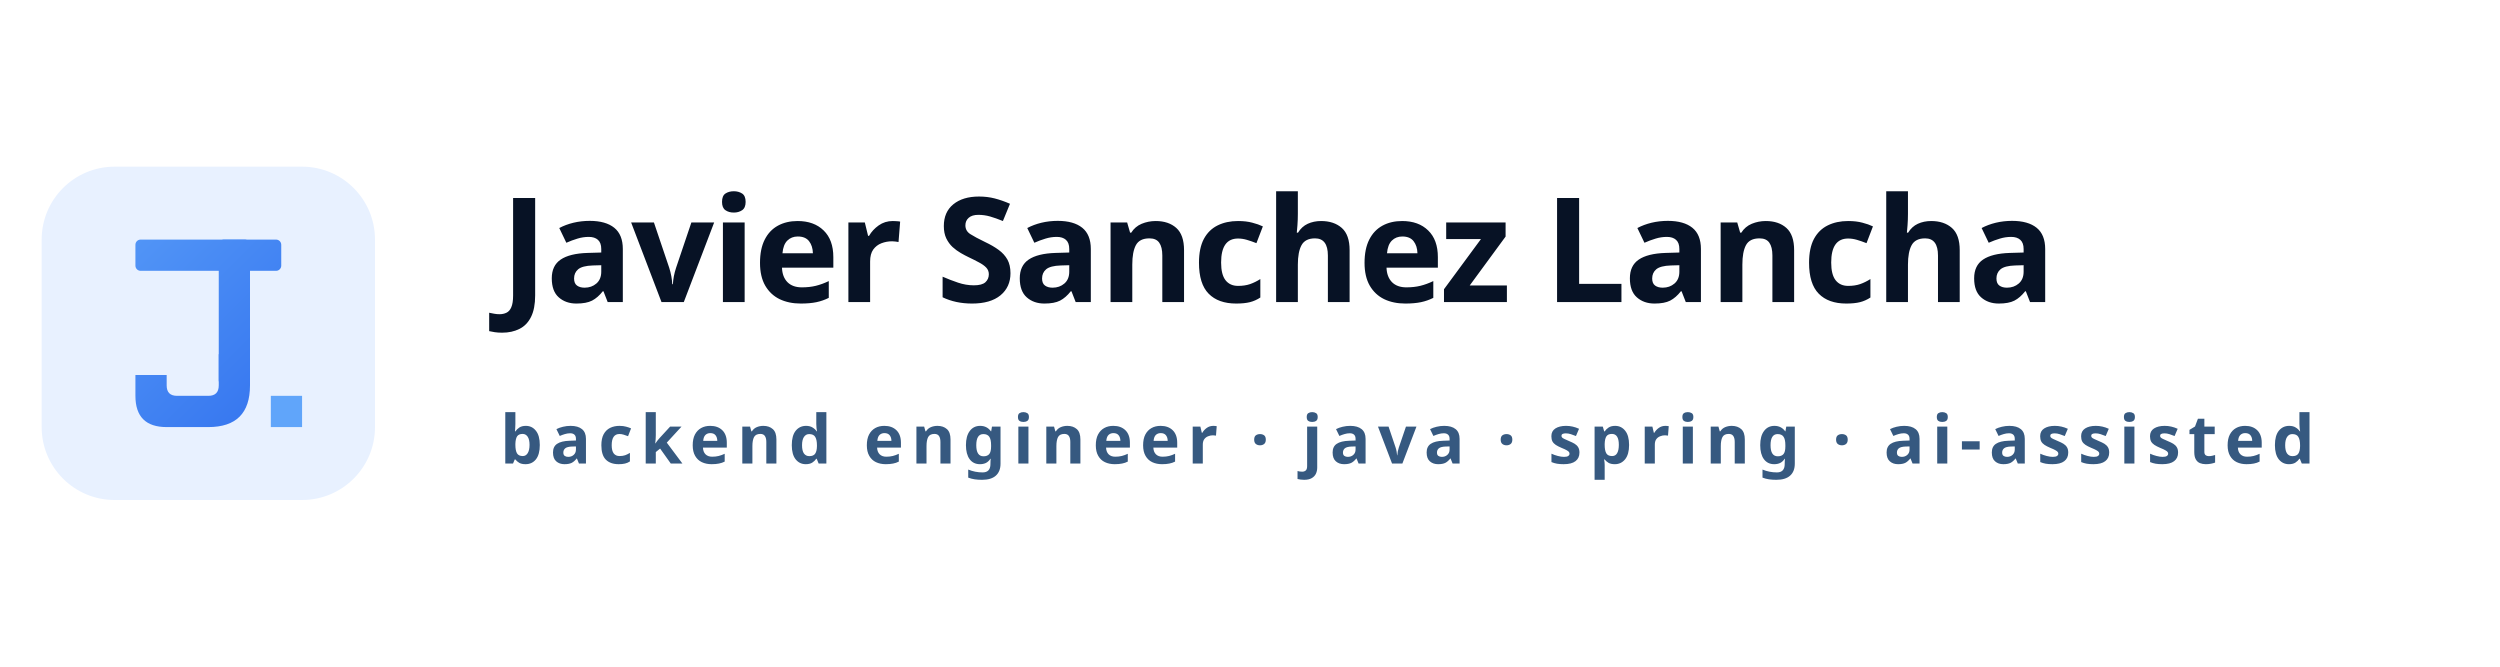
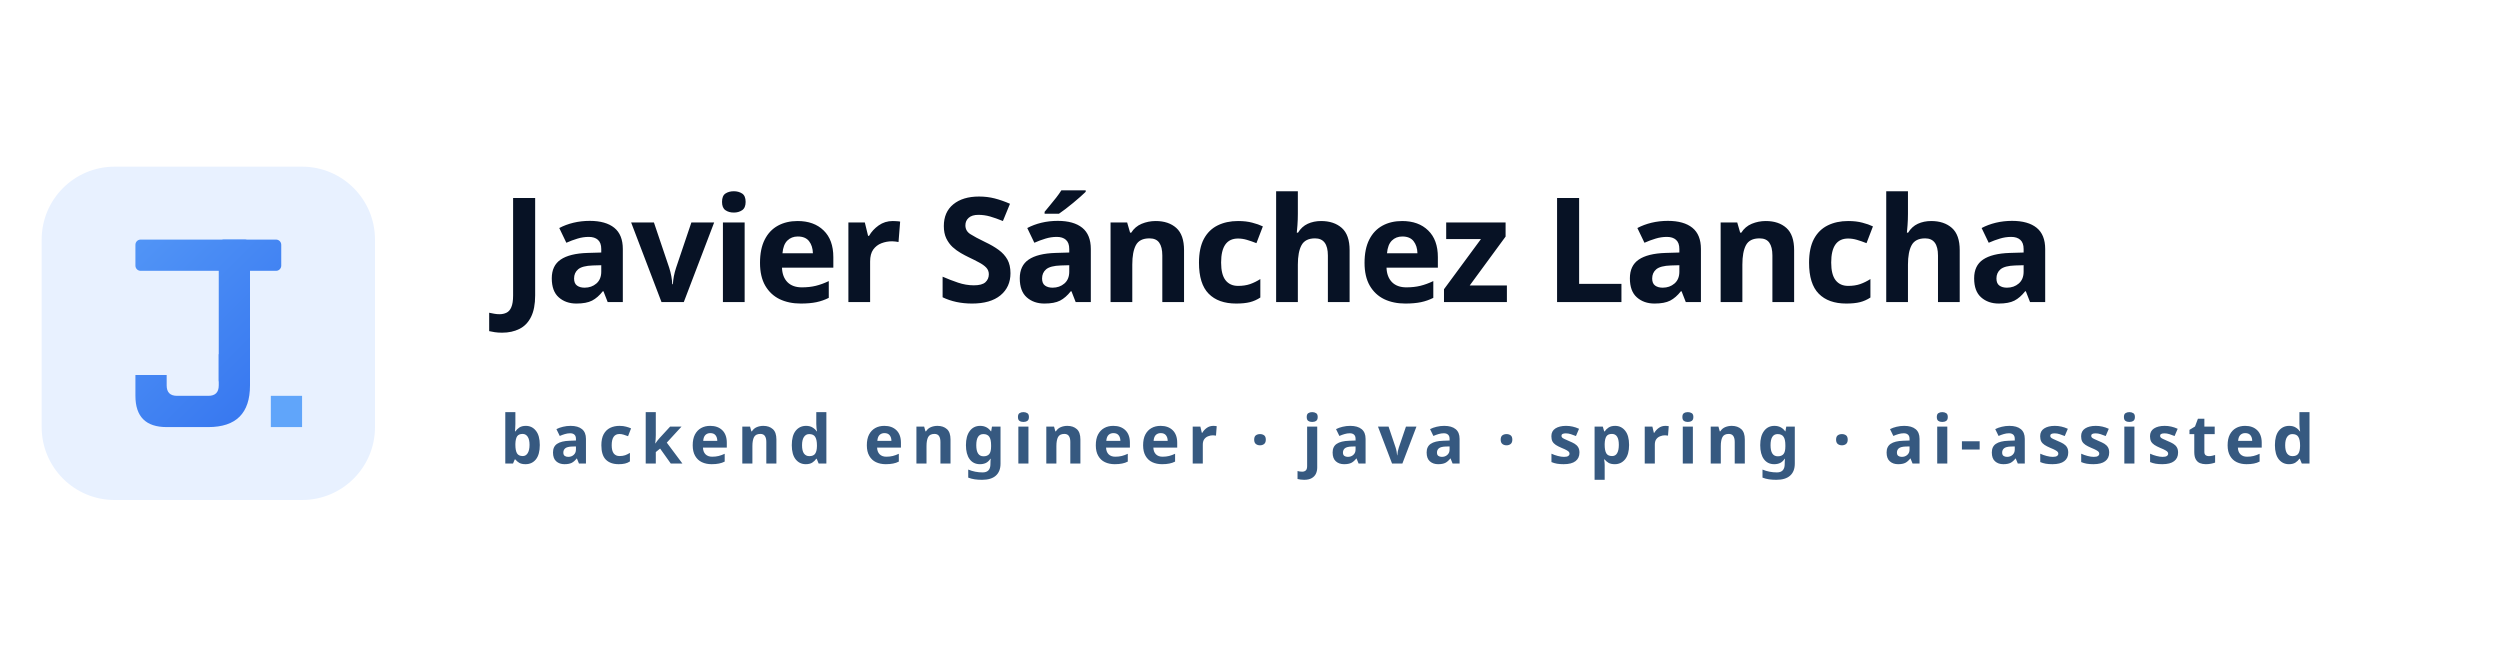
<svg xmlns="http://www.w3.org/2000/svg" viewBox="0 0 480 128" width="960" height="256">
  <defs>
    <linearGradient id="g" x1="0" y1="0" x2="64" y2="64" gradientUnits="userSpaceOnUse">
      <stop offset="0" stop-color="#60a5fa" />
      <stop offset="1" stop-color="#2563eb" />
    </linearGradient>
  </defs>
  <g transform="translate(8 32)">
    <rect width="64" height="64" rx="14" fill="#e8f1ff" />
    <rect x="18" y="14" width="28" height="6" rx="1" fill="url(#g)" />
    <rect x="34" y="14" width="6" height="28" rx="1" fill="url(#g)" />
    <path d="M40 36 L40 42 Q40 50 32 50 L24 50 Q18 50 18 44 L18 40 L24 40 L24 42 Q24 44 26 44 L32 44 Q34 44 34 42 L34 36 Z" fill="url(#g)" />
    <rect x="44" y="44" width="6" height="6" fill="#60a5fa" />
  </g>
  <g font-family="'Manrope Variable', 'Manrope', ui-sans-serif, system-ui" fill="#071225">
-     <text x="96" y="58" font-size="28" font-weight="800" letter-spacing="-0.5">Javier Sanchez Lancha</text>
+     <text x="96" y="58" font-size="28" font-weight="800" letter-spacing="-0.5">Javier Sánchez Lancha</text>
    <text x="96" y="89" font-size="13" font-weight="700" fill="#365980" font-family="'Space Grotesk Variable', 'Space Grotesk', ui-sans-serif, system-ui" letter-spacing="1.4">backend engineer · java · spring · ai-assisted</text>
  </g>
</svg>
